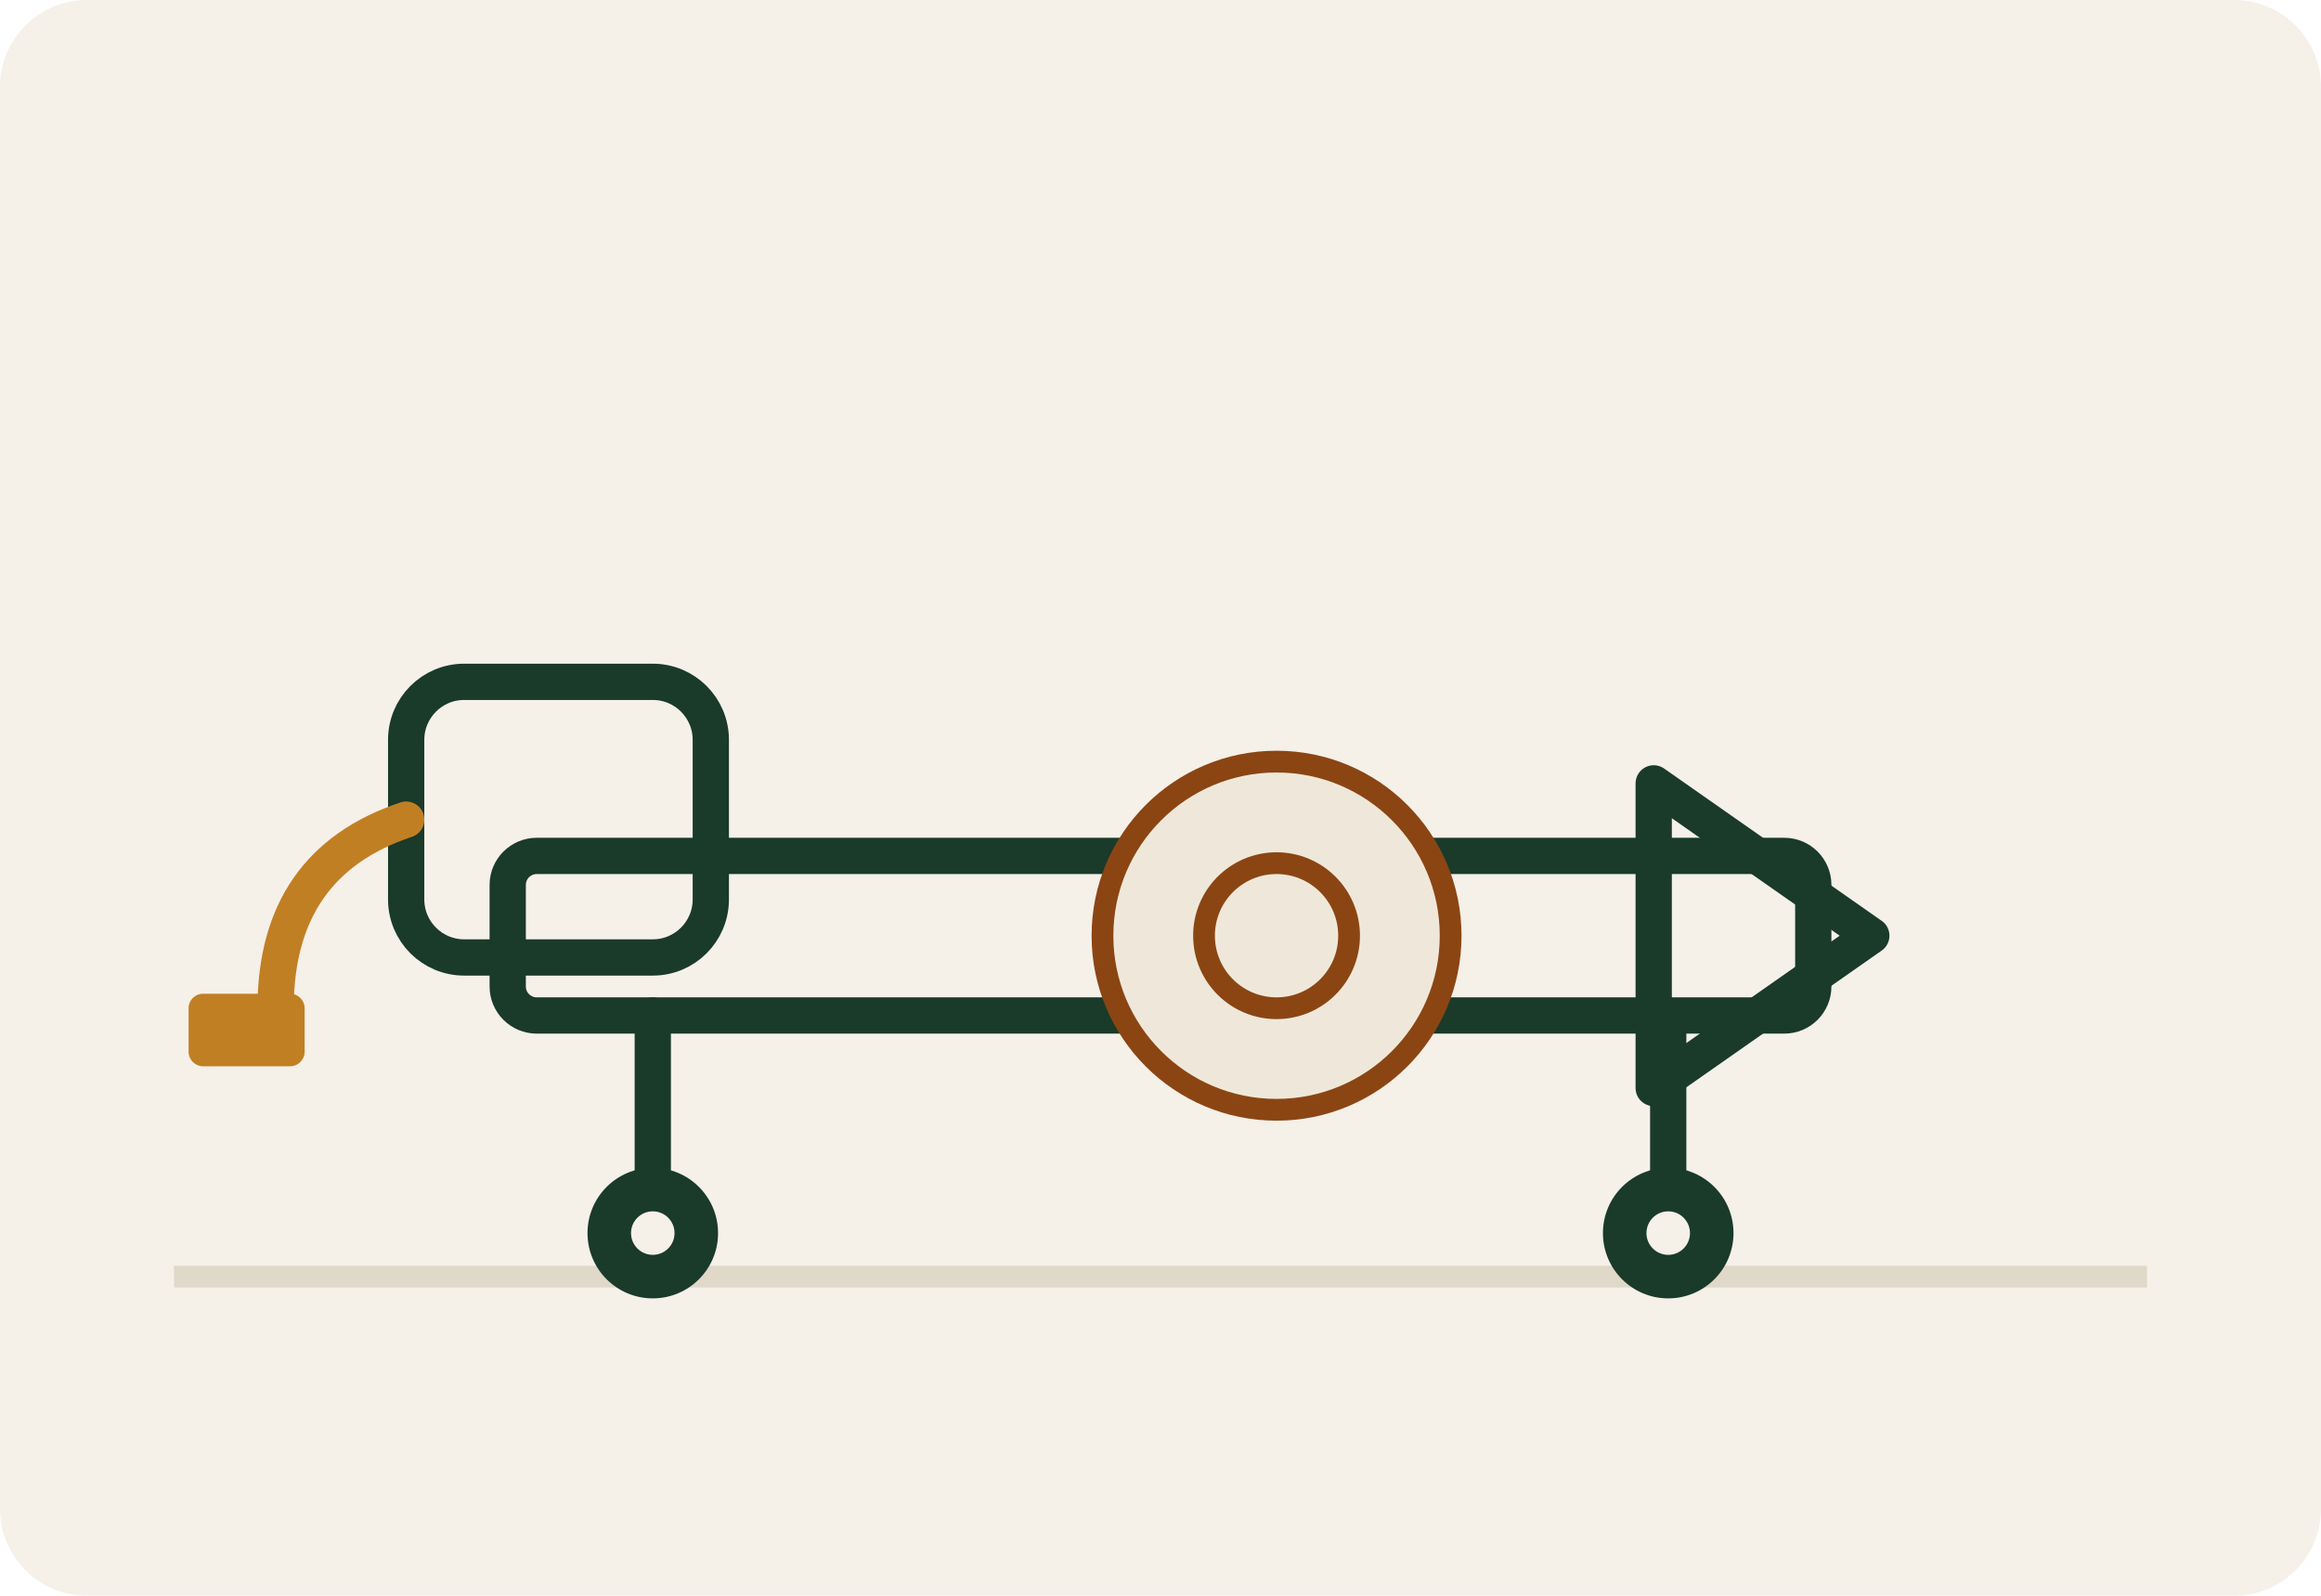
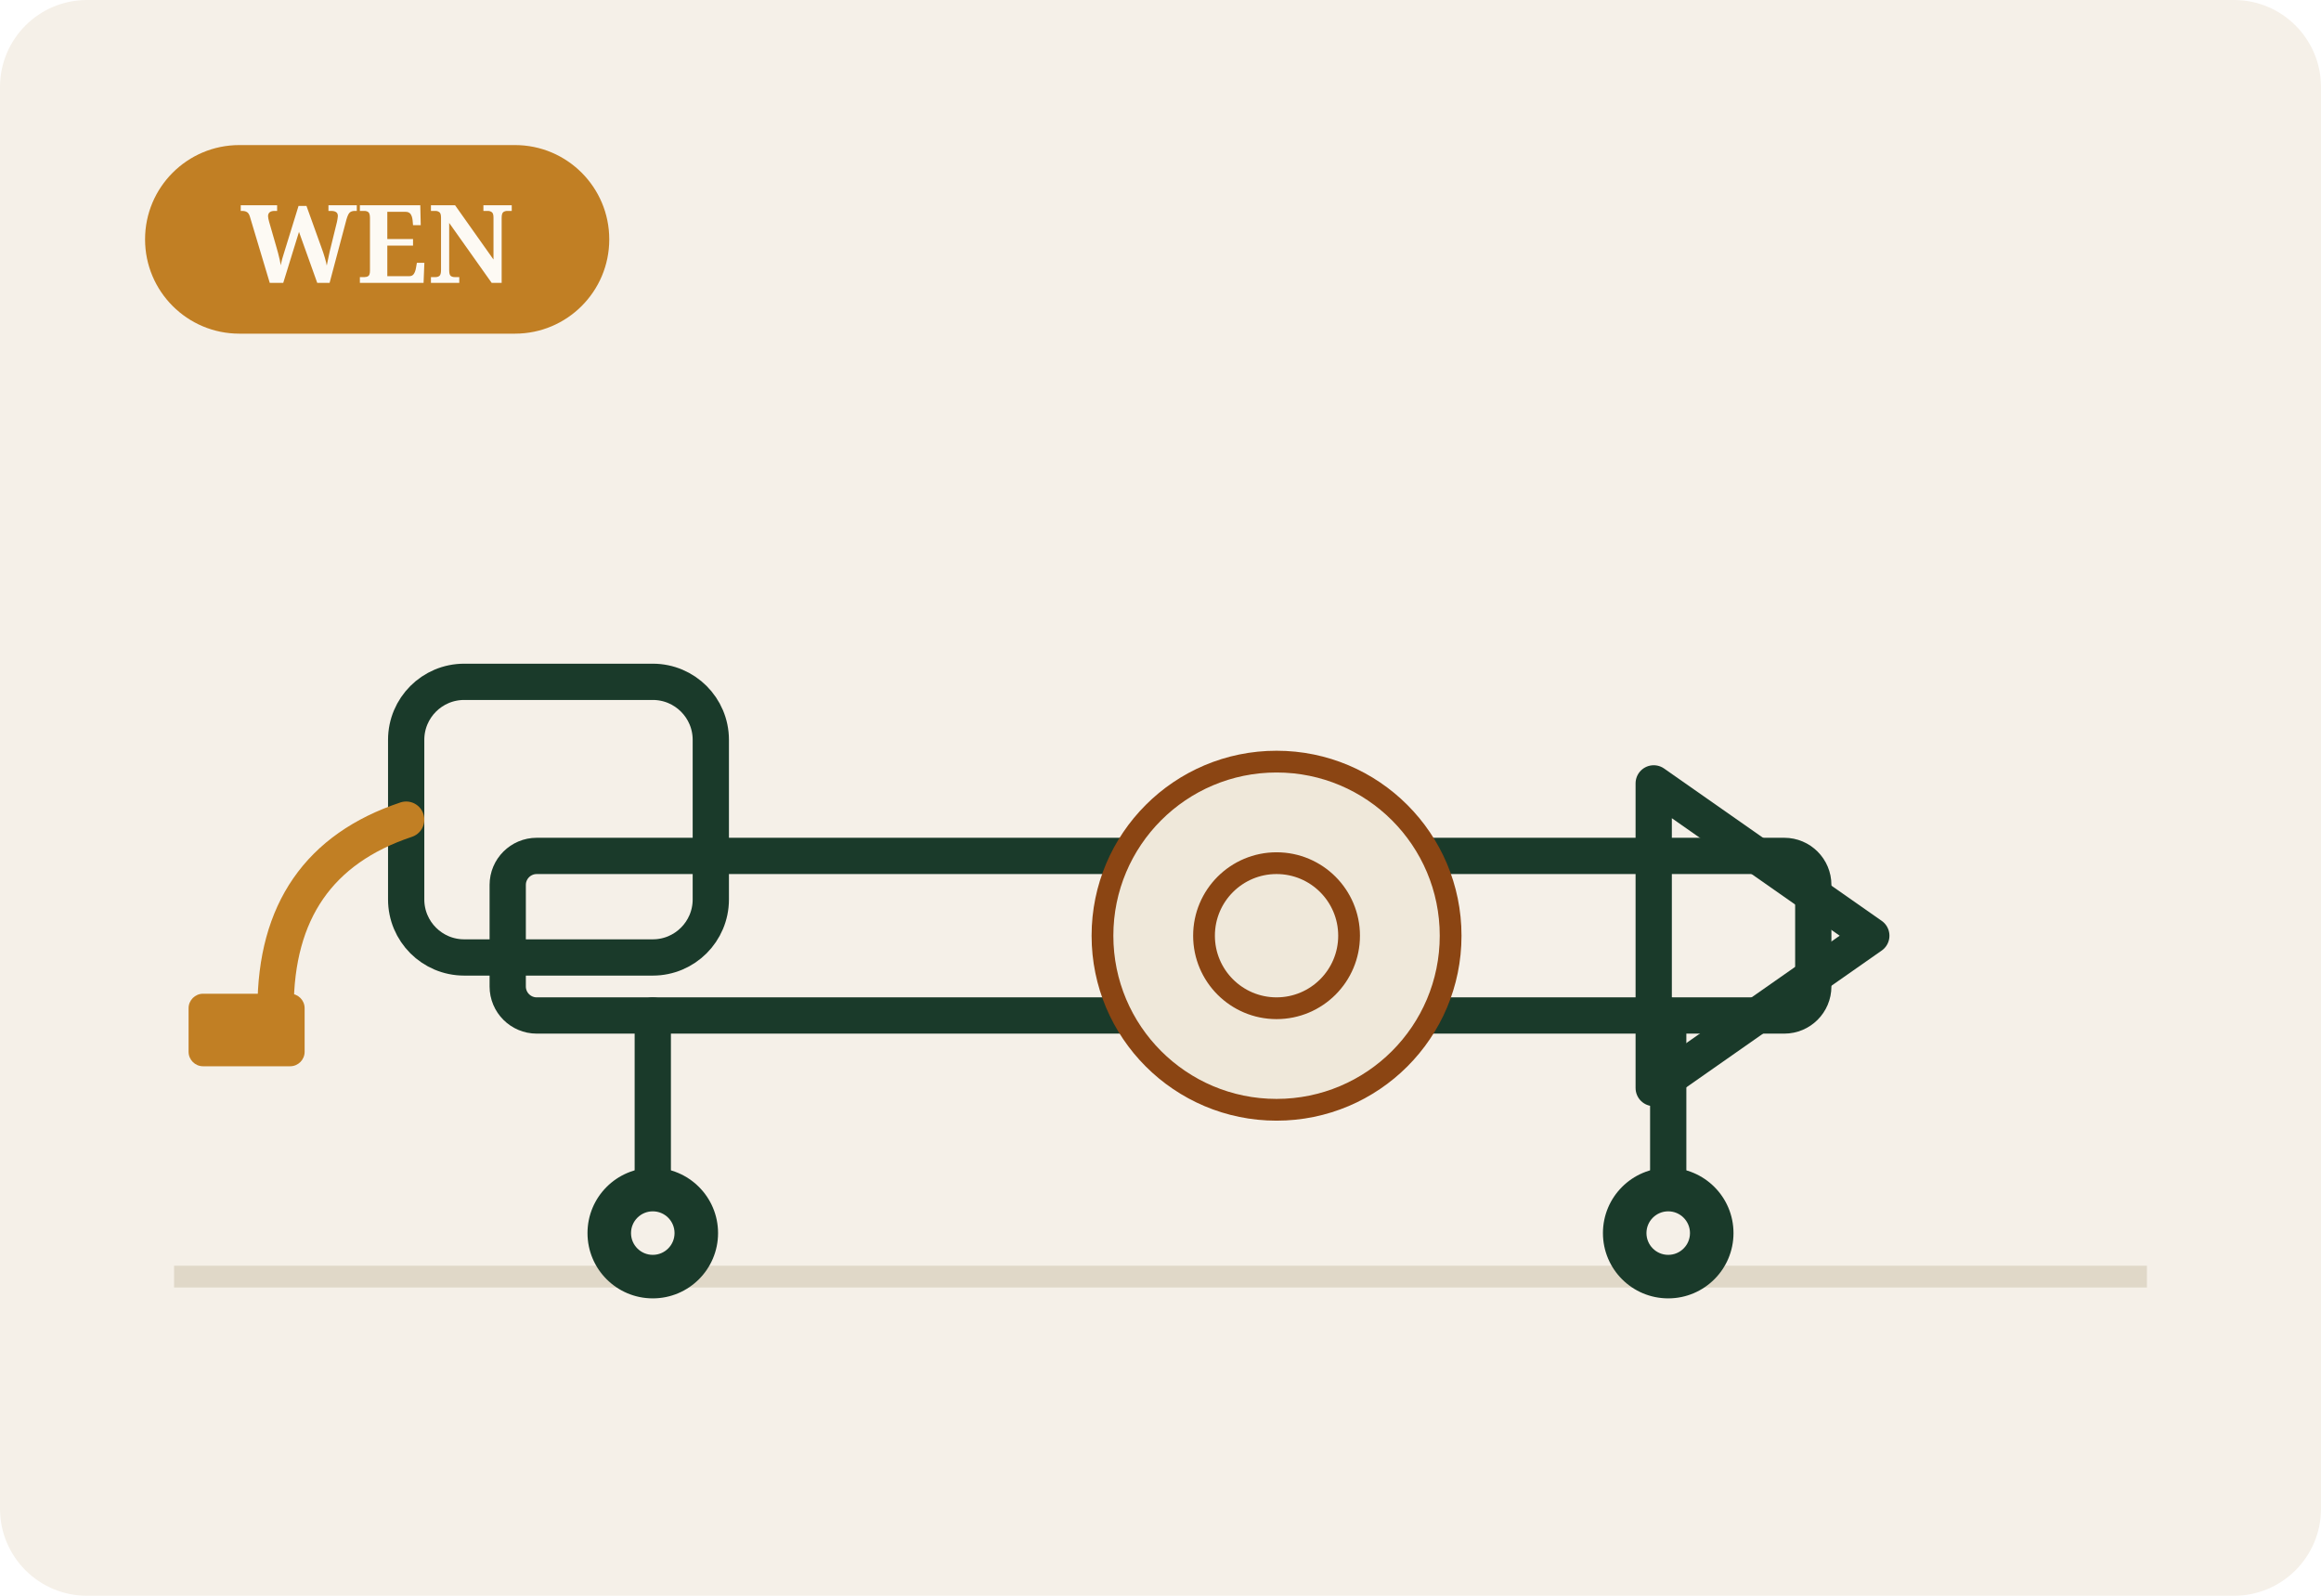
<svg xmlns="http://www.w3.org/2000/svg" viewBox="0 0 320 220" width="320" height="220" role="img" aria-hidden="true">
  <defs>
    <style>
      .bg{fill:#f5f0e8;}
      .frame{fill:none;stroke:#1a3a2a;stroke-width:5;stroke-linecap:round;stroke-linejoin:round;}
      .accent{fill:#c17f24;}
      .accent-line{fill:none;stroke:#c17f24;stroke-width:5;stroke-linecap:round;}
      .wood{fill:#efe8da;stroke:#8B4513;stroke-width:3;}
      .wheel{fill:#1a3a2a;}
      .wheel-hub{fill:#f5f0e8;}
+       .badge{fill:#c17f24;}
+       .badge-text{fill:#fdfaf4;font-family:Georgia,serif;font-size:15px;font-weight:700;}
    </style>
  </defs>
  <rect class="bg" width="320" height="220" rx="12" />
  <line x1="24" y1="176" x2="296" y2="176" stroke="#e0d8c8" stroke-width="3" />
  <rect class="frame" x="70" y="118" width="180" height="22" rx="4" />
  <rect class="frame" x="56" y="94" width="42" height="38" rx="8" />
  <path class="accent-line" d="M56 113 q-18 6 -18 26" fill="none" />
  <rect class="accent" x="26" y="137" width="16" height="10" rx="2" />
  <path class="frame" d="M228 108 L258 129 L228 150 Z" />
  <circle class="wood" cx="176" cy="129" r="24" />
  <circle class="wood" cx="176" cy="129" r="10" fill="none" stroke="#8B4513" stroke-width="2" />
  <line class="frame" x1="90" y1="140" x2="90" y2="164" stroke-width="4" />
  <line class="frame" x1="230" y1="140" x2="230" y2="164" stroke-width="4" />
  <circle class="wheel" cx="90" cy="170" r="9" />
  <circle class="wheel-hub" cx="90" cy="170" r="3" />
  <circle class="wheel" cx="230" cy="170" r="9" />
  <circle class="wheel-hub" cx="230" cy="170" r="3" />
+   <rect class="badge" x="20" y="20" width="64" height="26" rx="13" />
+   <text class="badge-text" x="52" y="39" text-anchor="middle">WEN</text>
</svg>
